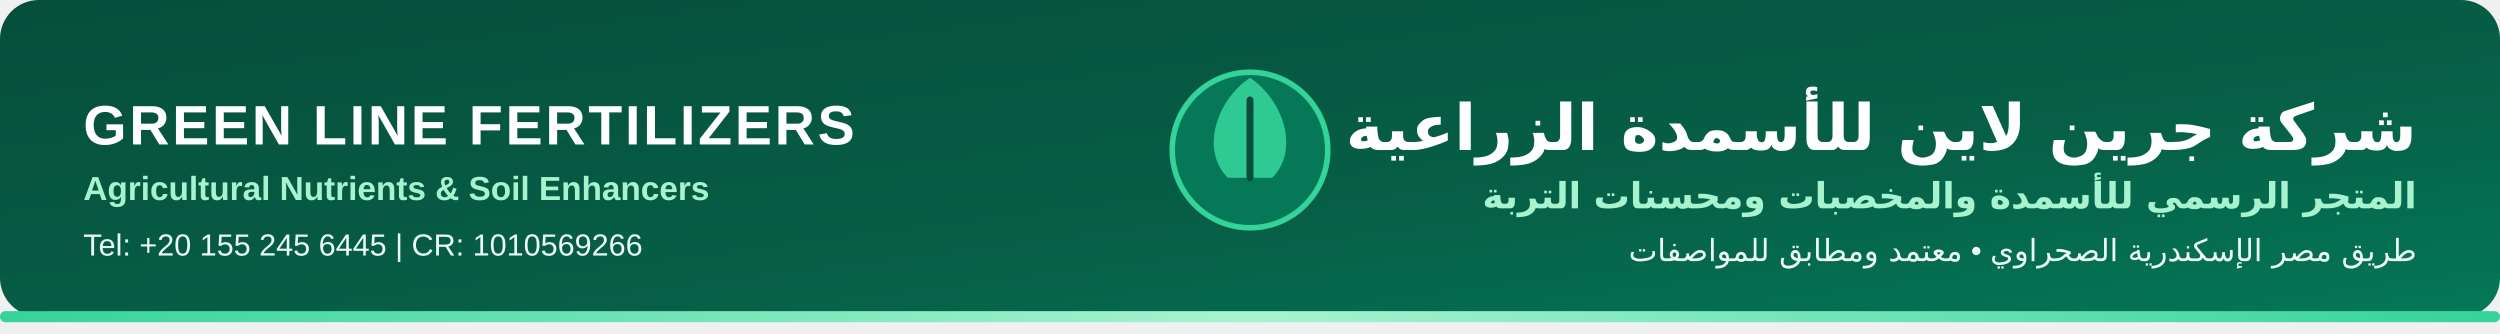
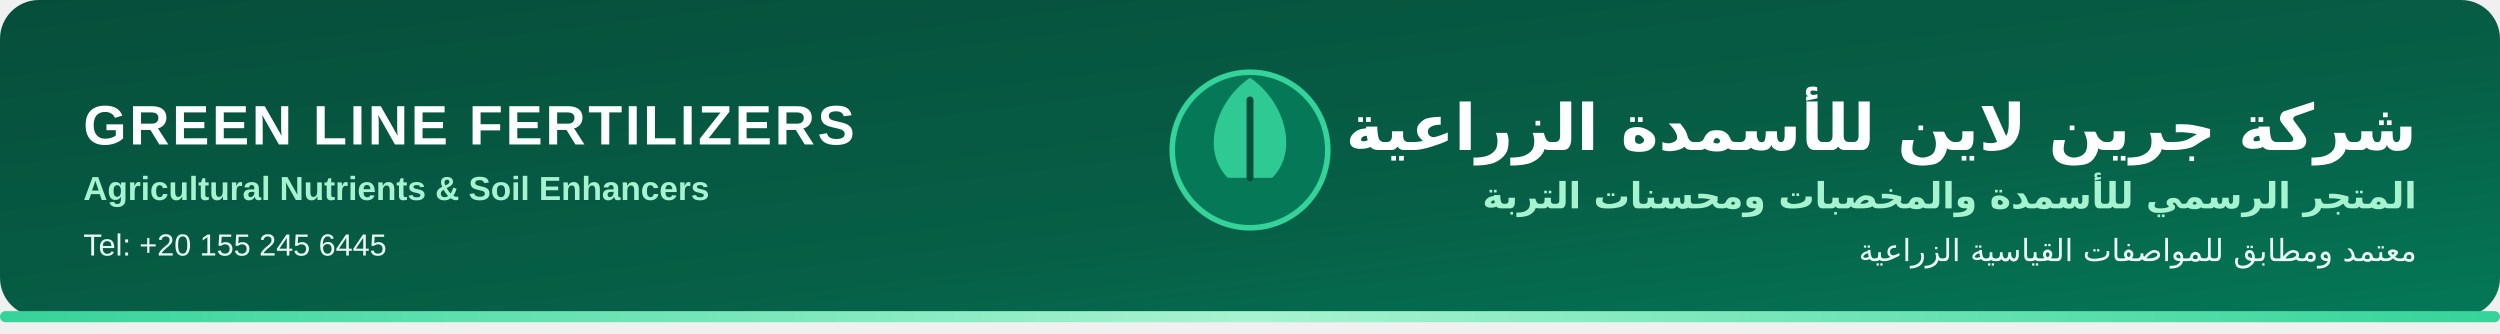
<svg xmlns="http://www.w3.org/2000/svg" viewBox="0 0 900 120" width="900" height="120">
  <defs>
    <linearGradient id="headerGrad" x1="0%" y1="0%" x2="100%" y2="100%">
      <stop offset="0%" stop-color="#064e3b" />
      <stop offset="60%" stop-color="#065f46" />
      <stop offset="100%" stop-color="#047857" />
    </linearGradient>
    <linearGradient id="goldAccent" x1="0%" y1="0%" x2="100%" y2="0%">
      <stop offset="0%" stop-color="#34d399" />
      <stop offset="50%" stop-color="#a7f3d0" />
      <stop offset="100%" stop-color="#34d399" />
    </linearGradient>
  </defs>
  <rect x="0" y="0" width="900" height="114" rx="14" fill="url(#headerGrad)" />
  <rect x="0" y="112" width="900" height="4" rx="2" fill="url(#goldAccent)" />
  <g transform="translate(30, 28)">
    <text x="0" y="24" fill="#ffffff" font-family="'Cairo', Arial, sans-serif" font-size="20" font-weight="900" letter-spacing="1">GREEN LINE FERTILIZERS</text>
    <text x="0" y="44" fill="#a7f3d0" font-family="Arial, sans-serif" font-size="12" font-weight="600">Agricultural Nutrients &amp; Soil Enhancers</text>
-     <text x="0" y="64" fill="#ecfdf5" font-family="Arial, sans-serif" font-size="11">Tel: +20 155 245 6445 | CR: 1010569266</text>
+     <text x="0" y="64" fill="#ecfdf5" font-family="Arial, sans-serif" font-size="11">Tel: +20 155 245 6445</text>
  </g>
  <g transform="translate(450, 42)">
    <circle cx="0" cy="12" r="28" fill="#047857" stroke="#34d399" stroke-width="2" />
    <path d="M -8,22 C -18,12 -12,-6 0,-14 C 12,-6 18,12 8,22 Z" fill="#34d399" opacity="0.9" />
    <line x1="0" y1="22" x2="0" y2="-6" stroke="#064e3b" stroke-width="2.5" stroke-linecap="round" />
  </g>
  <g transform="translate(870, 28)" text-anchor="end">
    <text x="0" y="26" fill="#ffffff" font-family="'Cairo', Arial, sans-serif" font-size="23" font-weight="900">شركة جرين لاين للأسمدة الزراعية</text>
    <text x="0" y="47" fill="#a7f3d0" font-family="'Cairo', Arial, sans-serif" font-size="13" font-weight="700">المتجر الرسمي للأسمدة والمخصبات ومحسنات التربة</text>
-     <text x="0" y="66" fill="#ecfdf5" font-family="'Cairo', Arial, sans-serif" font-size="11">طريق مصر الإسكندرية الصحراوي • معتمد ومطابق للمواصفات</text>
+     <text x="0" y="66" fill="#ecfdf5" font-family="'Cairo', Arial, sans-serif" font-size="11">معتمد ومطابق للمواصفات القياسية الزراعية</text>
  </g>
</svg>
